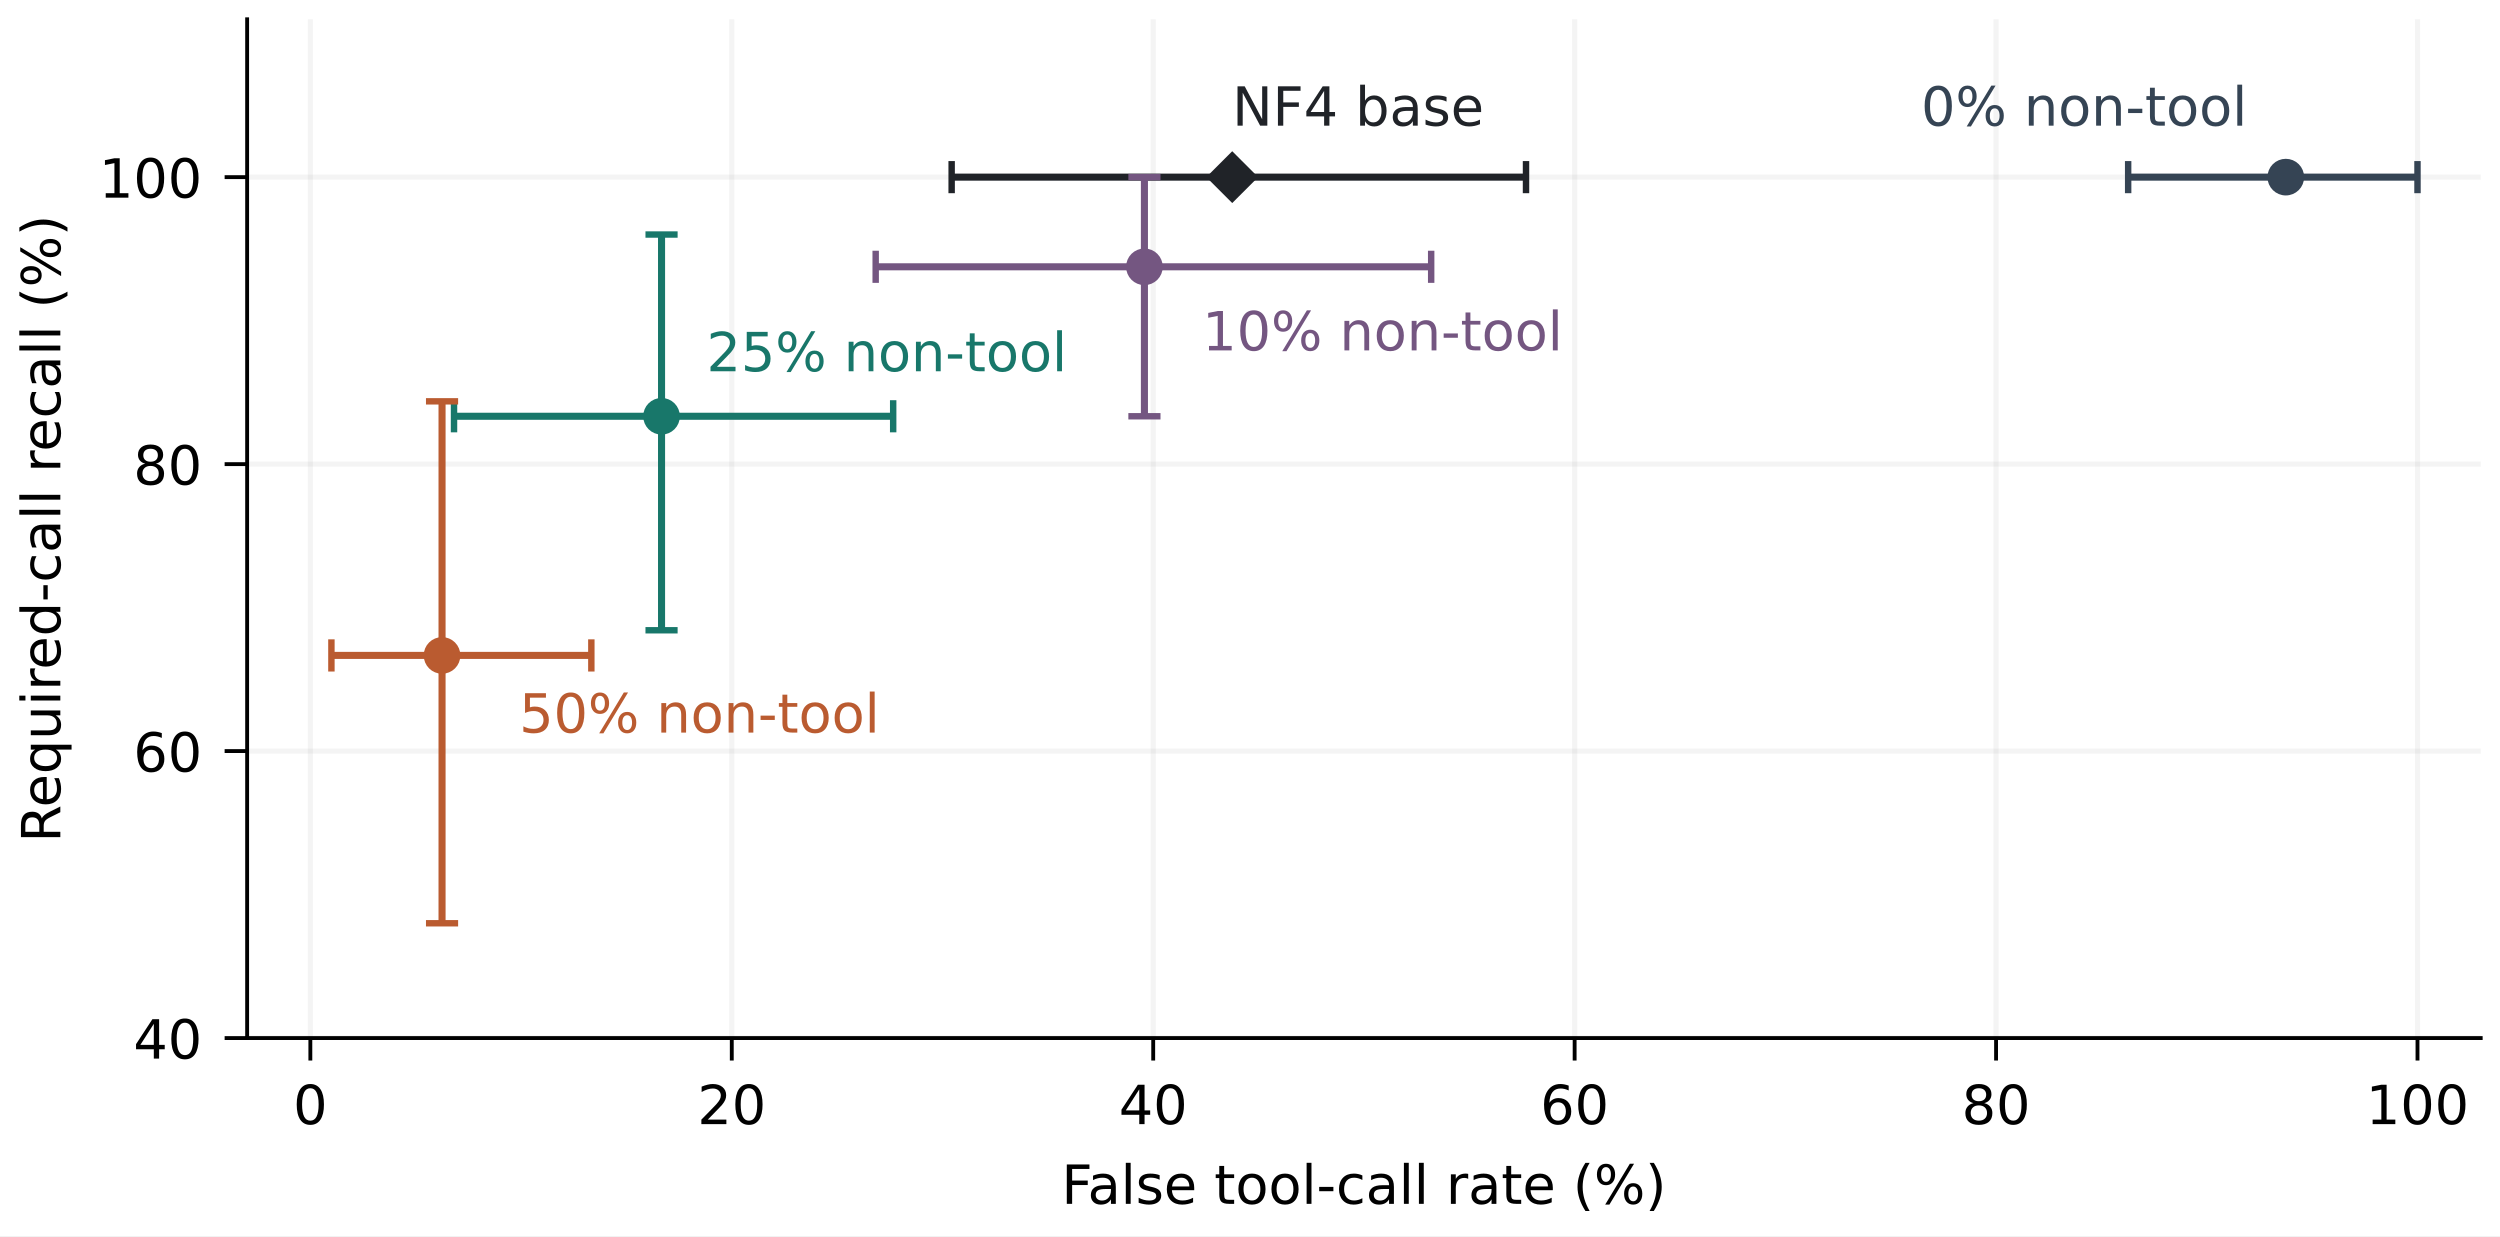
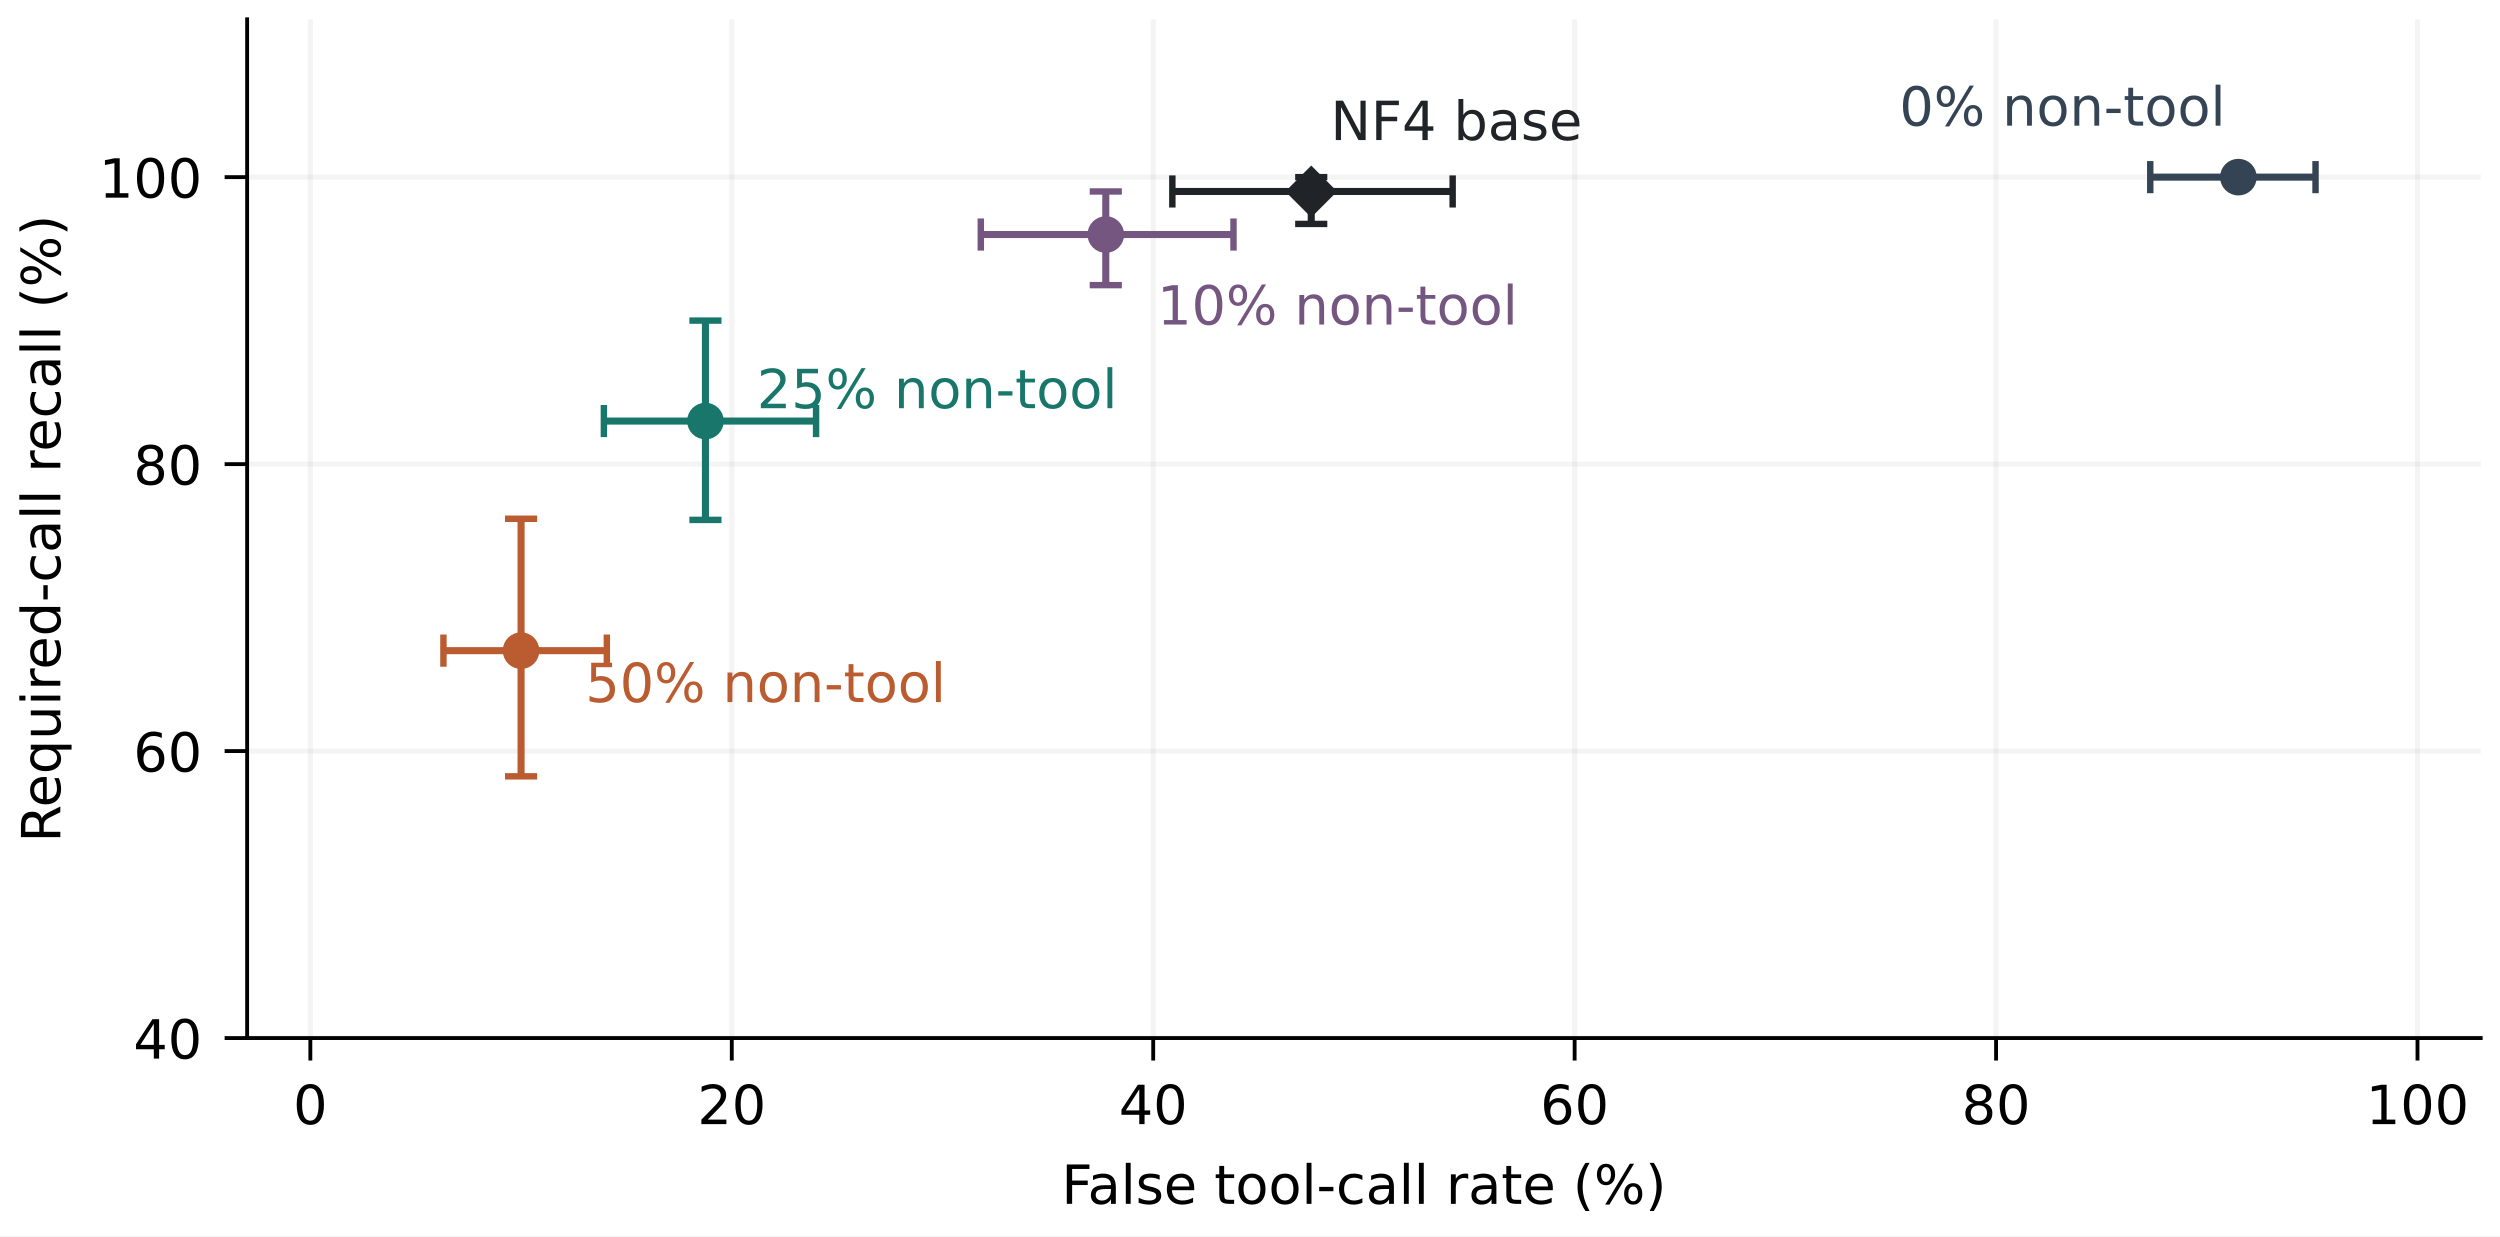
<svg xmlns="http://www.w3.org/2000/svg" xmlns:xlink="http://www.w3.org/1999/xlink" width="388.8pt" height="192.24pt" viewBox="0 0 388.8 192.24" version="1.1">
  <defs>
    <style type="text/css">*{stroke-linejoin: round; stroke-linecap: butt}</style>
  </defs>
  <g id="figure_1">
    <g id="patch_1">
      <path d="M 0 192.24  L 388.8 192.24  L 388.8 0  L 0 0  z " style="fill: #ffffff" />
    </g>
    <g id="axes_1">
      <g id="patch_2">
        <path d="M 38.434 161.439  L 385.8 161.439  L 385.8 3  L 38.434 3  z " style="fill: #ffffff" />
      </g>
      <g id="matplotlib.axis_1">
        <g id="xtick_1">
          <g id="line2d_1">
            <path d="M 48.265 161.439  L 48.265 3  " clip-path="url(#p7add9769f7)" style="fill: none; stroke: #b0b0b0; stroke-opacity: 0.13; stroke-width: 0.8; stroke-linecap: square" />
          </g>
          <g id="line2d_2">
            <defs>
              <path id="m71a42f789f" d="M 0 0  L 0 3.5  " style="stroke: #000000; stroke-width: 0.6" />
            </defs>
            <g>
              <use xlink:href="#m71a42f789f" x="48.265" y="161.439" style="stroke: #000000; stroke-width: 0.6" />
            </g>
          </g>
          <g id="text_1">
            <g transform="translate(45.59324 174.8211) scale(0.084 -0.084)">
              <defs>
                <path id="DejaVuSans-13" d="M 2034 4250  Q 1547 4250 1301 3770  Q 1056 3291 1056 2328  Q 1056 1369 1301 889  Q 1547 409 2034 409  Q 2525 409 2770 889  Q 3016 1369 3016 2328  Q 3016 3291 2770 3770  Q 2525 4250 2034 4250  z M 2034 4750  Q 2819 4750 3233 4129  Q 3647 3509 3647 2328  Q 3647 1150 3233 529  Q 2819 -91 2034 -91  Q 1250 -91 836 529  Q 422 1150 422 2328  Q 422 3509 836 4129  Q 1250 4750 2034 4750  z " transform="scale(0.015625)" />
              </defs>
              <use xlink:href="#DejaVuSans-13" />
            </g>
          </g>
        </g>
        <g id="xtick_2">
          <g id="line2d_3">
            <path d="M 113.806 161.439  L 113.806 3  " clip-path="url(#p7add9769f7)" style="fill: none; stroke: #b0b0b0; stroke-opacity: 0.13; stroke-width: 0.8; stroke-linecap: square" />
          </g>
          <g id="line2d_4">
            <g>
              <use xlink:href="#m71a42f789f" x="113.806" y="161.439" style="stroke: #000000; stroke-width: 0.6" />
            </g>
          </g>
          <g id="text_2">
            <g transform="translate(108.4616 174.8211) scale(0.084 -0.084)">
              <defs>
                <path id="DejaVuSans-15" d="M 1228 531  L 3431 531  L 3431 0  L 469 0  L 469 531  Q 828 903 1448 1529  Q 2069 2156 2228 2338  Q 2531 2678 2651 2914  Q 2772 3150 2772 3378  Q 2772 3750 2511 3984  Q 2250 4219 1831 4219  Q 1534 4219 1204 4116  Q 875 4013 500 3803  L 500 4441  Q 881 4594 1212 4672  Q 1544 4750 1819 4750  Q 2544 4750 2975 4387  Q 3406 4025 3406 3419  Q 3406 3131 3298 2873  Q 3191 2616 2906 2266  Q 2828 2175 2409 1742  Q 1991 1309 1228 531  z " transform="scale(0.015625)" />
              </defs>
              <use xlink:href="#DejaVuSans-15" />
              <use xlink:href="#DejaVuSans-13" transform="translate(63.625 0)" />
            </g>
          </g>
        </g>
        <g id="xtick_3">
          <g id="line2d_5">
            <path d="M 179.347 161.439  L 179.347 3  " clip-path="url(#p7add9769f7)" style="fill: none; stroke: #b0b0b0; stroke-opacity: 0.13; stroke-width: 0.8; stroke-linecap: square" />
          </g>
          <g id="line2d_6">
            <g>
              <use xlink:href="#m71a42f789f" x="179.347" y="161.439" style="stroke: #000000; stroke-width: 0.6" />
            </g>
          </g>
          <g id="text_3">
            <g transform="translate(174.0023 174.8211) scale(0.084 -0.084)">
              <defs>
                <path id="DejaVuSans-17" d="M 2419 4116  L 825 1625  L 2419 1625  L 2419 4116  z M 2253 4666  L 3047 4666  L 3047 1625  L 3713 1625  L 3713 1100  L 3047 1100  L 3047 0  L 2419 0  L 2419 1100  L 313 1100  L 313 1709  L 2253 4666  z " transform="scale(0.015625)" />
              </defs>
              <use xlink:href="#DejaVuSans-17" />
              <use xlink:href="#DejaVuSans-13" transform="translate(63.625 0)" />
            </g>
          </g>
        </g>
        <g id="xtick_4">
          <g id="line2d_7">
            <path d="M 244.887 161.439  L 244.887 3  " clip-path="url(#p7add9769f7)" style="fill: none; stroke: #b0b0b0; stroke-opacity: 0.13; stroke-width: 0.8; stroke-linecap: square" />
          </g>
          <g id="line2d_8">
            <g>
              <use xlink:href="#m71a42f789f" x="244.887" y="161.439" style="stroke: #000000; stroke-width: 0.6" />
            </g>
          </g>
          <g id="text_4">
            <g transform="translate(239.5429 174.8211) scale(0.084 -0.084)">
              <defs>
                <path id="DejaVuSans-19" d="M 2113 2584  Q 1688 2584 1439 2293  Q 1191 2003 1191 1497  Q 1191 994 1439 701  Q 1688 409 2113 409  Q 2538 409 2786 701  Q 3034 994 3034 1497  Q 3034 2003 2786 2293  Q 2538 2584 2113 2584  z M 3366 4563  L 3366 3988  Q 3128 4100 2886 4159  Q 2644 4219 2406 4219  Q 1781 4219 1451 3797  Q 1122 3375 1075 2522  Q 1259 2794 1537 2939  Q 1816 3084 2150 3084  Q 2853 3084 3261 2657  Q 3669 2231 3669 1497  Q 3669 778 3244 343  Q 2819 -91 2113 -91  Q 1303 -91 875 529  Q 447 1150 447 2328  Q 447 3434 972 4092  Q 1497 4750 2381 4750  Q 2619 4750 2861 4703  Q 3103 4656 3366 4563  z " transform="scale(0.015625)" />
              </defs>
              <use xlink:href="#DejaVuSans-19" />
              <use xlink:href="#DejaVuSans-13" transform="translate(63.625 0)" />
            </g>
          </g>
        </g>
        <g id="xtick_5">
          <g id="line2d_9">
            <path d="M 310.428 161.439  L 310.428 3  " clip-path="url(#p7add9769f7)" style="fill: none; stroke: #b0b0b0; stroke-opacity: 0.13; stroke-width: 0.8; stroke-linecap: square" />
          </g>
          <g id="line2d_10">
            <g>
              <use xlink:href="#m71a42f789f" x="310.428" y="161.439" style="stroke: #000000; stroke-width: 0.6" />
            </g>
          </g>
          <g id="text_5">
            <g transform="translate(305.0835 174.8211) scale(0.084 -0.084)">
              <defs>
                <path id="DejaVuSans-1b" d="M 2034 2216  Q 1584 2216 1326 1975  Q 1069 1734 1069 1313  Q 1069 891 1326 650  Q 1584 409 2034 409  Q 2484 409 2743 651  Q 3003 894 3003 1313  Q 3003 1734 2745 1975  Q 2488 2216 2034 2216  z M 1403 2484  Q 997 2584 770 2862  Q 544 3141 544 3541  Q 544 4100 942 4425  Q 1341 4750 2034 4750  Q 2731 4750 3128 4425  Q 3525 4100 3525 3541  Q 3525 3141 3298 2862  Q 3072 2584 2669 2484  Q 3125 2378 3379 2068  Q 3634 1759 3634 1313  Q 3634 634 3220 271  Q 2806 -91 2034 -91  Q 1263 -91 848 271  Q 434 634 434 1313  Q 434 1759 690 2068  Q 947 2378 1403 2484  z M 1172 3481  Q 1172 3119 1398 2916  Q 1625 2713 2034 2713  Q 2441 2713 2670 2916  Q 2900 3119 2900 3481  Q 2900 3844 2670 4047  Q 2441 4250 2034 4250  Q 1625 4250 1398 4047  Q 1172 3844 1172 3481  z " transform="scale(0.015625)" />
              </defs>
              <use xlink:href="#DejaVuSans-1b" />
              <use xlink:href="#DejaVuSans-13" transform="translate(63.625 0)" />
            </g>
          </g>
        </g>
        <g id="xtick_6">
          <g id="line2d_11">
            <path d="M 375.969 161.439  L 375.969 3  " clip-path="url(#p7add9769f7)" style="fill: none; stroke: #b0b0b0; stroke-opacity: 0.13; stroke-width: 0.8; stroke-linecap: square" />
          </g>
          <g id="line2d_12">
            <g>
              <use xlink:href="#m71a42f789f" x="375.969" y="161.439" style="stroke: #000000; stroke-width: 0.6" />
            </g>
          </g>
          <g id="text_6">
            <g transform="translate(367.9519 174.8211) scale(0.084 -0.084)">
              <defs>
                <path id="DejaVuSans-14" d="M 794 531  L 1825 531  L 1825 4091  L 703 3866  L 703 4441  L 1819 4666  L 2450 4666  L 2450 531  L 3481 531  L 3481 0  L 794 0  L 794 531  z " transform="scale(0.015625)" />
              </defs>
              <use xlink:href="#DejaVuSans-14" />
              <use xlink:href="#DejaVuSans-13" transform="translate(63.625 0)" />
              <use xlink:href="#DejaVuSans-13" transform="translate(127.25 0)" />
            </g>
          </g>
        </g>
        <g id="text_7">
          <g transform="translate(165.085 187.2218) scale(0.084 -0.084)">
            <defs>
              <path id="DejaVuSans-29" d="M 628 4666  L 3309 4666  L 3309 4134  L 1259 4134  L 1259 2759  L 3109 2759  L 3109 2228  L 1259 2228  L 1259 0  L 628 0  L 628 4666  z " transform="scale(0.015625)" />
              <path id="DejaVuSans-44" d="M 2194 1759  Q 1497 1759 1228 1600  Q 959 1441 959 1056  Q 959 750 1161 570  Q 1363 391 1709 391  Q 2188 391 2477 730  Q 2766 1069 2766 1631  L 2766 1759  L 2194 1759  z M 3341 1997  L 3341 0  L 2766 0  L 2766 531  Q 2569 213 2275 61  Q 1981 -91 1556 -91  Q 1019 -91 701 211  Q 384 513 384 1019  Q 384 1609 779 1909  Q 1175 2209 1959 2209  L 2766 2209  L 2766 2266  Q 2766 2663 2505 2880  Q 2244 3097 1772 3097  Q 1472 3097 1187 3025  Q 903 2953 641 2809  L 641 3341  Q 956 3463 1253 3523  Q 1550 3584 1831 3584  Q 2591 3584 2966 3190  Q 3341 2797 3341 1997  z " transform="scale(0.015625)" />
              <path id="DejaVuSans-4f" d="M 603 4863  L 1178 4863  L 1178 0  L 603 0  L 603 4863  z " transform="scale(0.015625)" />
              <path id="DejaVuSans-56" d="M 2834 3397  L 2834 2853  Q 2591 2978 2328 3040  Q 2066 3103 1784 3103  Q 1356 3103 1142 2972  Q 928 2841 928 2578  Q 928 2378 1081 2264  Q 1234 2150 1697 2047  L 1894 2003  Q 2506 1872 2764 1633  Q 3022 1394 3022 966  Q 3022 478 2636 193  Q 2250 -91 1575 -91  Q 1294 -91 989 -36  Q 684 19 347 128  L 347 722  Q 666 556 975 473  Q 1284 391 1588 391  Q 1994 391 2212 530  Q 2431 669 2431 922  Q 2431 1156 2273 1281  Q 2116 1406 1581 1522  L 1381 1569  Q 847 1681 609 1914  Q 372 2147 372 2553  Q 372 3047 722 3315  Q 1072 3584 1716 3584  Q 2034 3584 2315 3537  Q 2597 3491 2834 3397  z " transform="scale(0.015625)" />
              <path id="DejaVuSans-48" d="M 3597 1894  L 3597 1613  L 953 1613  Q 991 1019 1311 708  Q 1631 397 2203 397  Q 2534 397 2845 478  Q 3156 559 3463 722  L 3463 178  Q 3153 47 2828 -22  Q 2503 -91 2169 -91  Q 1331 -91 842 396  Q 353 884 353 1716  Q 353 2575 817 3079  Q 1281 3584 2069 3584  Q 2775 3584 3186 3129  Q 3597 2675 3597 1894  z M 3022 2063  Q 3016 2534 2758 2815  Q 2500 3097 2075 3097  Q 1594 3097 1305 2825  Q 1016 2553 972 2059  L 3022 2063  z " transform="scale(0.015625)" />
              <path id="DejaVuSans-3" transform="scale(0.015625)" />
              <path id="DejaVuSans-57" d="M 1172 4494  L 1172 3500  L 2356 3500  L 2356 3053  L 1172 3053  L 1172 1153  Q 1172 725 1289 603  Q 1406 481 1766 481  L 2356 481  L 2356 0  L 1766 0  Q 1100 0 847 248  Q 594 497 594 1153  L 594 3053  L 172 3053  L 172 3500  L 594 3500  L 594 4494  L 1172 4494  z " transform="scale(0.015625)" />
              <path id="DejaVuSans-52" d="M 1959 3097  Q 1497 3097 1228 2736  Q 959 2375 959 1747  Q 959 1119 1226 758  Q 1494 397 1959 397  Q 2419 397 2687 759  Q 2956 1122 2956 1747  Q 2956 2369 2687 2733  Q 2419 3097 1959 3097  z M 1959 3584  Q 2709 3584 3137 3096  Q 3566 2609 3566 1747  Q 3566 888 3137 398  Q 2709 -91 1959 -91  Q 1206 -91 779 398  Q 353 888 353 1747  Q 353 2609 779 3096  Q 1206 3584 1959 3584  z " transform="scale(0.015625)" />
              <path id="DejaVuSans-10" d="M 313 2009  L 1997 2009  L 1997 1497  L 313 1497  L 313 2009  z " transform="scale(0.015625)" />
              <path id="DejaVuSans-46" d="M 3122 3366  L 3122 2828  Q 2878 2963 2633 3030  Q 2388 3097 2138 3097  Q 1578 3097 1268 2742  Q 959 2388 959 1747  Q 959 1106 1268 751  Q 1578 397 2138 397  Q 2388 397 2633 464  Q 2878 531 3122 666  L 3122 134  Q 2881 22 2623 -34  Q 2366 -91 2075 -91  Q 1284 -91 818 406  Q 353 903 353 1747  Q 353 2603 823 3093  Q 1294 3584 2113 3584  Q 2378 3584 2631 3529  Q 2884 3475 3122 3366  z " transform="scale(0.015625)" />
              <path id="DejaVuSans-55" d="M 2631 2963  Q 2534 3019 2420 3045  Q 2306 3072 2169 3072  Q 1681 3072 1420 2755  Q 1159 2438 1159 1844  L 1159 0  L 581 0  L 581 3500  L 1159 3500  L 1159 2956  Q 1341 3275 1631 3429  Q 1922 3584 2338 3584  Q 2397 3584 2469 3576  Q 2541 3569 2628 3553  L 2631 2963  z " transform="scale(0.015625)" />
              <path id="DejaVuSans-b" d="M 1984 4856  Q 1566 4138 1362 3434  Q 1159 2731 1159 2009  Q 1159 1288 1364 580  Q 1569 -128 1984 -844  L 1484 -844  Q 1016 -109 783 600  Q 550 1309 550 2009  Q 550 2706 781 3412  Q 1013 4119 1484 4856  L 1984 4856  z " transform="scale(0.015625)" />
              <path id="DejaVuSans-8" d="M 4653 2053  Q 4381 2053 4226 1822  Q 4072 1591 4072 1178  Q 4072 772 4226 539  Q 4381 306 4653 306  Q 4919 306 5073 539  Q 5228 772 5228 1178  Q 5228 1588 5073 1820  Q 4919 2053 4653 2053  z M 4653 2450  Q 5147 2450 5437 2106  Q 5728 1763 5728 1178  Q 5728 594 5436 251  Q 5144 -91 4653 -91  Q 4153 -91 3862 251  Q 3572 594 3572 1178  Q 3572 1766 3864 2108  Q 4156 2450 4653 2450  z M 1428 4353  Q 1159 4353 1004 4120  Q 850 3888 850 3481  Q 850 3069 1003 2837  Q 1156 2606 1428 2606  Q 1700 2606 1854 2837  Q 2009 3069 2009 3481  Q 2009 3884 1853 4118  Q 1697 4353 1428 4353  z M 4250 4750  L 4750 4750  L 1831 -91  L 1331 -91  L 4250 4750  z M 1428 4750  Q 1922 4750 2215 4408  Q 2509 4066 2509 3481  Q 2509 2891 2217 2550  Q 1925 2209 1428 2209  Q 931 2209 642 2551  Q 353 2894 353 3481  Q 353 4063 643 4406  Q 934 4750 1428 4750  z " transform="scale(0.015625)" />
              <path id="DejaVuSans-c" d="M 513 4856  L 1013 4856  Q 1481 4119 1714 3412  Q 1947 2706 1947 2009  Q 1947 1309 1714 600  Q 1481 -109 1013 -844  L 513 -844  Q 928 -128 1133 580  Q 1338 1288 1338 2009  Q 1338 2731 1133 3434  Q 928 4138 513 4856  z " transform="scale(0.015625)" />
            </defs>
            <use xlink:href="#DejaVuSans-29" />
            <use xlink:href="#DejaVuSans-44" transform="translate(48.34375 0)" />
            <use xlink:href="#DejaVuSans-4f" transform="translate(109.625 0)" />
            <use xlink:href="#DejaVuSans-56" transform="translate(137.4062 0)" />
            <use xlink:href="#DejaVuSans-48" transform="translate(189.5 0)" />
            <use xlink:href="#DejaVuSans-3" transform="translate(251.0312 0)" />
            <use xlink:href="#DejaVuSans-57" transform="translate(282.8125 0)" />
            <use xlink:href="#DejaVuSans-52" transform="translate(322.0156 0)" />
            <use xlink:href="#DejaVuSans-52" transform="translate(383.2031 0)" />
            <use xlink:href="#DejaVuSans-4f" transform="translate(444.3906 0)" />
            <use xlink:href="#DejaVuSans-10" transform="translate(472.1719 0)" />
            <use xlink:href="#DejaVuSans-46" transform="translate(508.25 0)" />
            <use xlink:href="#DejaVuSans-44" transform="translate(563.2344 0)" />
            <use xlink:href="#DejaVuSans-4f" transform="translate(624.5156 0)" />
            <use xlink:href="#DejaVuSans-4f" transform="translate(652.2969 0)" />
            <use xlink:href="#DejaVuSans-3" transform="translate(680.0781 0)" />
            <use xlink:href="#DejaVuSans-55" transform="translate(711.8594 0)" />
            <use xlink:href="#DejaVuSans-44" transform="translate(752.9688 0)" />
            <use xlink:href="#DejaVuSans-57" transform="translate(814.25 0)" />
            <use xlink:href="#DejaVuSans-48" transform="translate(853.4531 0)" />
            <use xlink:href="#DejaVuSans-3" transform="translate(914.9844 0)" />
            <use xlink:href="#DejaVuSans-b" transform="translate(946.7656 0)" />
            <use xlink:href="#DejaVuSans-8" transform="translate(985.7812 0)" />
            <use xlink:href="#DejaVuSans-c" transform="translate(1080.797 0)" />
          </g>
        </g>
      </g>
      <g id="matplotlib.axis_2">
        <g id="ytick_1">
          <g id="line2d_13">
            <path d="M 38.434 161.439  L 385.8 161.439  " clip-path="url(#p7add9769f7)" style="fill: none; stroke: #b0b0b0; stroke-opacity: 0.13; stroke-width: 0.8; stroke-linecap: square" />
          </g>
          <g id="line2d_14">
            <defs>
              <path id="mefef8be463" d="M 0 0  L -3.5 0  " style="stroke: #000000; stroke-width: 0.6" />
            </defs>
            <g>
              <use xlink:href="#mefef8be463" x="38.434" y="161.439" style="stroke: #000000; stroke-width: 0.6" />
            </g>
          </g>
          <g id="text_8">
            <g transform="translate(20.7454 164.6301) scale(0.084 -0.084)">
              <use xlink:href="#DejaVuSans-17" />
              <use xlink:href="#DejaVuSans-13" transform="translate(63.625 0)" />
            </g>
          </g>
        </g>
        <g id="ytick_2">
          <g id="line2d_15">
            <path d="M 38.434 116.808  L 385.8 116.808  " clip-path="url(#p7add9769f7)" style="fill: none; stroke: #b0b0b0; stroke-opacity: 0.13; stroke-width: 0.8; stroke-linecap: square" />
          </g>
          <g id="line2d_16">
            <g>
              <use xlink:href="#mefef8be463" x="38.434" y="116.808" style="stroke: #000000; stroke-width: 0.6" />
            </g>
          </g>
          <g id="text_9">
            <g transform="translate(20.7454 119.9995) scale(0.084 -0.084)">
              <use xlink:href="#DejaVuSans-19" />
              <use xlink:href="#DejaVuSans-13" transform="translate(63.625 0)" />
            </g>
          </g>
        </g>
        <g id="ytick_3">
          <g id="line2d_17">
            <path d="M 38.434 72.178  L 385.8 72.178  " clip-path="url(#p7add9769f7)" style="fill: none; stroke: #b0b0b0; stroke-opacity: 0.13; stroke-width: 0.8; stroke-linecap: square" />
          </g>
          <g id="line2d_18">
            <g>
              <use xlink:href="#mefef8be463" x="38.434" y="72.178" style="stroke: #000000; stroke-width: 0.6" />
            </g>
          </g>
          <g id="text_10">
            <g transform="translate(20.7454 75.36879) scale(0.084 -0.084)">
              <use xlink:href="#DejaVuSans-1b" />
              <use xlink:href="#DejaVuSans-13" transform="translate(63.625 0)" />
            </g>
          </g>
        </g>
        <g id="ytick_4">
          <g id="line2d_19">
            <path d="M 38.434 27.547  L 385.8 27.547  " clip-path="url(#p7add9769f7)" style="fill: none; stroke: #b0b0b0; stroke-opacity: 0.13; stroke-width: 0.8; stroke-linecap: square" />
          </g>
          <g id="line2d_20">
            <g>
              <use xlink:href="#mefef8be463" x="38.434" y="27.547" style="stroke: #000000; stroke-width: 0.6" />
            </g>
          </g>
          <g id="text_11">
            <g transform="translate(15.4009 30.73812) scale(0.084 -0.084)">
              <use xlink:href="#DejaVuSans-14" />
              <use xlink:href="#DejaVuSans-13" transform="translate(63.625 0)" />
              <use xlink:href="#DejaVuSans-13" transform="translate(127.25 0)" />
            </g>
          </g>
        </g>
        <g id="text_12">
          <g transform="translate(9.382927 131.0184) rotate(-90) scale(0.084 -0.084)">
            <defs>
              <path id="DejaVuSans-35" d="M 2841 2188  Q 3044 2119 3236 1894  Q 3428 1669 3622 1275  L 4263 0  L 3584 0  L 2988 1197  Q 2756 1666 2539 1819  Q 2322 1972 1947 1972  L 1259 1972  L 1259 0  L 628 0  L 628 4666  L 2053 4666  Q 2853 4666 3247 4331  Q 3641 3997 3641 3322  Q 3641 2881 3436 2590  Q 3231 2300 2841 2188  z M 1259 4147  L 1259 2491  L 2053 2491  Q 2509 2491 2742 2702  Q 2975 2913 2975 3322  Q 2975 3731 2742 3939  Q 2509 4147 2053 4147  L 1259 4147  z " transform="scale(0.015625)" />
              <path id="DejaVuSans-54" d="M 947 1747  Q 947 1113 1208 752  Q 1469 391 1925 391  Q 2381 391 2643 752  Q 2906 1113 2906 1747  Q 2906 2381 2643 2742  Q 2381 3103 1925 3103  Q 1469 3103 1208 2742  Q 947 2381 947 1747  z M 2906 525  Q 2725 213 2448 61  Q 2172 -91 1784 -91  Q 1150 -91 751 415  Q 353 922 353 1747  Q 353 2572 751 3078  Q 1150 3584 1784 3584  Q 2172 3584 2448 3432  Q 2725 3281 2906 2969  L 2906 3500  L 3481 3500  L 3481 -1331  L 2906 -1331  L 2906 525  z " transform="scale(0.015625)" />
              <path id="DejaVuSans-58" d="M 544 1381  L 544 3500  L 1119 3500  L 1119 1403  Q 1119 906 1312 657  Q 1506 409 1894 409  Q 2359 409 2629 706  Q 2900 1003 2900 1516  L 2900 3500  L 3475 3500  L 3475 0  L 2900 0  L 2900 538  Q 2691 219 2414 64  Q 2138 -91 1772 -91  Q 1169 -91 856 284  Q 544 659 544 1381  z M 1991 3584  L 1991 3584  z " transform="scale(0.015625)" />
              <path id="DejaVuSans-4c" d="M 603 3500  L 1178 3500  L 1178 0  L 603 0  L 603 3500  z M 603 4863  L 1178 4863  L 1178 4134  L 603 4134  L 603 4863  z " transform="scale(0.015625)" />
              <path id="DejaVuSans-47" d="M 2906 2969  L 2906 4863  L 3481 4863  L 3481 0  L 2906 0  L 2906 525  Q 2725 213 2448 61  Q 2172 -91 1784 -91  Q 1150 -91 751 415  Q 353 922 353 1747  Q 353 2572 751 3078  Q 1150 3584 1784 3584  Q 2172 3584 2448 3432  Q 2725 3281 2906 2969  z M 947 1747  Q 947 1113 1208 752  Q 1469 391 1925 391  Q 2381 391 2643 752  Q 2906 1113 2906 1747  Q 2906 2381 2643 2742  Q 2381 3103 1925 3103  Q 1469 3103 1208 2742  Q 947 2381 947 1747  z " transform="scale(0.015625)" />
            </defs>
            <use xlink:href="#DejaVuSans-35" />
            <use xlink:href="#DejaVuSans-48" transform="translate(65 0)" />
            <use xlink:href="#DejaVuSans-54" transform="translate(126.5312 0)" />
            <use xlink:href="#DejaVuSans-58" transform="translate(190.0156 0)" />
            <use xlink:href="#DejaVuSans-4c" transform="translate(253.3906 0)" />
            <use xlink:href="#DejaVuSans-55" transform="translate(281.1719 0)" />
            <use xlink:href="#DejaVuSans-48" transform="translate(320.0781 0)" />
            <use xlink:href="#DejaVuSans-47" transform="translate(381.6094 0)" />
            <use xlink:href="#DejaVuSans-10" transform="translate(445.0938 0)" />
            <use xlink:href="#DejaVuSans-46" transform="translate(481.1719 0)" />
            <use xlink:href="#DejaVuSans-44" transform="translate(536.1562 0)" />
            <use xlink:href="#DejaVuSans-4f" transform="translate(597.4375 0)" />
            <use xlink:href="#DejaVuSans-4f" transform="translate(625.2188 0)" />
            <use xlink:href="#DejaVuSans-3" transform="translate(653 0)" />
            <use xlink:href="#DejaVuSans-55" transform="translate(684.7812 0)" />
            <use xlink:href="#DejaVuSans-48" transform="translate(723.6875 0)" />
            <use xlink:href="#DejaVuSans-46" transform="translate(785.2188 0)" />
            <use xlink:href="#DejaVuSans-44" transform="translate(840.2031 0)" />
            <use xlink:href="#DejaVuSans-4f" transform="translate(901.4844 0)" />
            <use xlink:href="#DejaVuSans-4f" transform="translate(929.2656 0)" />
            <use xlink:href="#DejaVuSans-3" transform="translate(957.0469 0)" />
            <use xlink:href="#DejaVuSans-b" transform="translate(988.8281 0)" />
            <use xlink:href="#DejaVuSans-8" transform="translate(1027.844 0)" />
            <use xlink:href="#DejaVuSans-c" transform="translate(1122.859 0)" />
          </g>
        </g>
      </g>
      <g id="LineCollection_1">
-         <path d="M 148.001 27.547  L 237.325 27.547  " clip-path="url(#p7add9769f7)" style="fill: none; stroke: #202328; stroke-width: 1.1" />
+         <path d="M 182.324 29.779  L 225.918 29.779  " clip-path="url(#p7add9769f7)" style="fill: none; stroke: #202328; stroke-width: 1.1" />
      </g>
      <g id="LineCollection_2">
-         <path d="M 191.636 27.547  L 191.636 27.547  " clip-path="url(#p7add9769f7)" style="fill: none; stroke: #202328; stroke-width: 1.1" />
+         <path d="M 203.924 34.824  L 203.924 27.547  " clip-path="url(#p7add9769f7)" style="fill: none; stroke: #202328; stroke-width: 1.1" />
      </g>
      <g id="line2d_21">
        <defs>
          <path id="me56f4b091f" d="M 0 2.5  L 0 -2.5  " style="stroke: #202328" />
        </defs>
        <g clip-path="url(#p7add9769f7)">
-           <use xlink:href="#me56f4b091f" x="148.001" y="27.547" style="fill: #202328; stroke: #202328" />
+           <use xlink:href="#me56f4b091f" x="182.324" y="29.779" style="fill: #202328; stroke: #202328" />
        </g>
      </g>
      <g id="line2d_22">
        <g clip-path="url(#p7add9769f7)">
-           <use xlink:href="#me56f4b091f" x="237.325" y="27.547" style="fill: #202328; stroke: #202328" />
+           <use xlink:href="#me56f4b091f" x="225.918" y="29.779" style="fill: #202328; stroke: #202328" />
        </g>
      </g>
      <g id="line2d_23">
        <defs>
          <path id="m67f5a0d97a" d="M 2.5 0  L -2.5 -0  " style="stroke: #202328" />
        </defs>
        <g clip-path="url(#p7add9769f7)">
-           <use xlink:href="#m67f5a0d97a" x="191.636" y="27.547" style="fill: #202328; stroke: #202328" />
+           <use xlink:href="#m67f5a0d97a" x="203.924" y="34.824" style="fill: #202328; stroke: #202328" />
        </g>
      </g>
      <g id="line2d_24">
        <g clip-path="url(#p7add9769f7)">
-           <use xlink:href="#m67f5a0d97a" x="191.636" y="27.547" style="fill: #202328; stroke: #202328" />
+           <use xlink:href="#m67f5a0d97a" x="203.924" y="27.547" style="fill: #202328; stroke: #202328" />
        </g>
      </g>
      <g id="LineCollection_3">
-         <path d="M 330.971 27.547  L 375.969 27.547  " clip-path="url(#p7add9769f7)" style="fill: none; stroke: #354454; stroke-width: 1.1" />
+         <path d="M 334.406 27.547  L 360.112 27.547  " clip-path="url(#p7add9769f7)" style="fill: none; stroke: #354454; stroke-width: 1.1" />
      </g>
      <g id="LineCollection_4">
-         <path d="M 355.487 27.547  L 355.487 27.547  " clip-path="url(#p7add9769f7)" style="fill: none; stroke: #354454; stroke-width: 1.1" />
+         <path d="M 348.114 27.547  L 348.114 27.547  " clip-path="url(#p7add9769f7)" style="fill: none; stroke: #354454; stroke-width: 1.1" />
      </g>
      <g id="line2d_25">
        <defs>
          <path id="m2253e855ee" d="M 0 2.5  L 0 -2.5  " style="stroke: #354454" />
        </defs>
        <g clip-path="url(#p7add9769f7)">
-           <use xlink:href="#m2253e855ee" x="330.971" y="27.547" style="fill: #354454; stroke: #354454" />
+           <use xlink:href="#m2253e855ee" x="334.406" y="27.547" style="fill: #354454; stroke: #354454" />
        </g>
      </g>
      <g id="line2d_26">
        <g clip-path="url(#p7add9769f7)">
-           <use xlink:href="#m2253e855ee" x="375.969" y="27.547" style="fill: #354454; stroke: #354454" />
+           <use xlink:href="#m2253e855ee" x="360.112" y="27.547" style="fill: #354454; stroke: #354454" />
        </g>
      </g>
      <g id="line2d_27">
        <defs>
          <path id="m324353528a" d="M 2.5 0  L -2.5 -0  " style="stroke: #354454" />
        </defs>
        <g clip-path="url(#p7add9769f7)">
-           <use xlink:href="#m324353528a" x="355.487" y="27.547" style="fill: #354454; stroke: #354454" />
+           <use xlink:href="#m324353528a" x="348.114" y="27.547" style="fill: #354454; stroke: #354454" />
        </g>
      </g>
      <g id="line2d_28">
        <g clip-path="url(#p7add9769f7)">
-           <use xlink:href="#m324353528a" x="355.487" y="27.547" style="fill: #354454; stroke: #354454" />
+           <use xlink:href="#m324353528a" x="348.114" y="27.547" style="fill: #354454; stroke: #354454" />
        </g>
      </g>
      <g id="LineCollection_5">
-         <path d="M 136.186 41.494  L 222.576 41.494  " clip-path="url(#p7add9769f7)" style="fill: none; stroke: #745681; stroke-width: 1.1" />
+         <path d="M 152.533 36.473  L 191.833 36.473  " clip-path="url(#p7add9769f7)" style="fill: none; stroke: #745681; stroke-width: 1.1" />
      </g>
      <g id="LineCollection_6">
-         <path d="M 177.981 64.739  L 177.981 27.547  " clip-path="url(#p7add9769f7)" style="fill: none; stroke: #745681; stroke-width: 1.1" />
+         <path d="M 171.973 44.346  L 171.973 29.778  " clip-path="url(#p7add9769f7)" style="fill: none; stroke: #745681; stroke-width: 1.1" />
      </g>
      <g id="line2d_29">
        <defs>
          <path id="m1d39d2c3c0" d="M 0 2.5  L 0 -2.5  " style="stroke: #745681" />
        </defs>
        <g clip-path="url(#p7add9769f7)">
-           <use xlink:href="#m1d39d2c3c0" x="136.186" y="41.494" style="fill: #745681; stroke: #745681" />
+           <use xlink:href="#m1d39d2c3c0" x="152.533" y="36.473" style="fill: #745681; stroke: #745681" />
        </g>
      </g>
      <g id="line2d_30">
        <g clip-path="url(#p7add9769f7)">
-           <use xlink:href="#m1d39d2c3c0" x="222.576" y="41.494" style="fill: #745681; stroke: #745681" />
+           <use xlink:href="#m1d39d2c3c0" x="191.833" y="36.473" style="fill: #745681; stroke: #745681" />
        </g>
      </g>
      <g id="line2d_31">
        <defs>
          <path id="m1d4d3d6975" d="M 2.5 0  L -2.5 -0  " style="stroke: #745681" />
        </defs>
        <g clip-path="url(#p7add9769f7)">
-           <use xlink:href="#m1d4d3d6975" x="177.981" y="64.739" style="fill: #745681; stroke: #745681" />
+           <use xlink:href="#m1d4d3d6975" x="171.973" y="44.346" style="fill: #745681; stroke: #745681" />
        </g>
      </g>
      <g id="line2d_32">
        <g clip-path="url(#p7add9769f7)">
-           <use xlink:href="#m1d4d3d6975" x="177.981" y="27.547" style="fill: #745681; stroke: #745681" />
+           <use xlink:href="#m1d4d3d6975" x="171.973" y="29.778" style="fill: #745681; stroke: #745681" />
        </g>
      </g>
      <g id="LineCollection_7">
-         <path d="M 70.609 64.739  L 138.907 64.739  " clip-path="url(#p7add9769f7)" style="fill: none; stroke: #18776a; stroke-width: 1.1" />
+         <path d="M 93.915 65.483  L 126.915 65.483  " clip-path="url(#p7add9769f7)" style="fill: none; stroke: #18776a; stroke-width: 1.1" />
      </g>
      <g id="LineCollection_8">
-         <path d="M 102.883 98.017  L 102.883 36.473  " clip-path="url(#p7add9769f7)" style="fill: none; stroke: #18776a; stroke-width: 1.1" />
+         <path d="M 109.71 80.856  L 109.71 49.862  " clip-path="url(#p7add9769f7)" style="fill: none; stroke: #18776a; stroke-width: 1.1" />
      </g>
      <g id="line2d_33">
        <defs>
          <path id="m084aa733bf" d="M 0 2.5  L 0 -2.5  " style="stroke: #18776a" />
        </defs>
        <g clip-path="url(#p7add9769f7)">
-           <use xlink:href="#m084aa733bf" x="70.609" y="64.739" style="fill: #18776a; stroke: #18776a" />
+           <use xlink:href="#m084aa733bf" x="93.915" y="65.483" style="fill: #18776a; stroke: #18776a" />
        </g>
      </g>
      <g id="line2d_34">
        <g clip-path="url(#p7add9769f7)">
-           <use xlink:href="#m084aa733bf" x="138.907" y="64.739" style="fill: #18776a; stroke: #18776a" />
+           <use xlink:href="#m084aa733bf" x="126.915" y="65.483" style="fill: #18776a; stroke: #18776a" />
        </g>
      </g>
      <g id="line2d_35">
        <defs>
          <path id="m8505f4ff17" d="M 2.5 0  L -2.5 -0  " style="stroke: #18776a" />
        </defs>
        <g clip-path="url(#p7add9769f7)">
-           <use xlink:href="#m8505f4ff17" x="102.883" y="98.017" style="fill: #18776a; stroke: #18776a" />
+           <use xlink:href="#m8505f4ff17" x="109.71" y="80.856" style="fill: #18776a; stroke: #18776a" />
        </g>
      </g>
      <g id="line2d_36">
        <g clip-path="url(#p7add9769f7)">
-           <use xlink:href="#m8505f4ff17" x="102.883" y="36.473" style="fill: #18776a; stroke: #18776a" />
+           <use xlink:href="#m8505f4ff17" x="109.71" y="49.862" style="fill: #18776a; stroke: #18776a" />
        </g>
      </g>
      <g id="LineCollection_9">
-         <path d="M 51.541 101.932  L 91.966 101.932  " clip-path="url(#p7add9769f7)" style="fill: none; stroke: #ba5b30; stroke-width: 1.1" />
+         <path d="M 68.962 101.188  L 94.375 101.188  " clip-path="url(#p7add9769f7)" style="fill: none; stroke: #ba5b30; stroke-width: 1.1" />
      </g>
      <g id="LineCollection_10">
-         <path d="M 68.747 143.587  L 68.747 62.415  " clip-path="url(#p7add9769f7)" style="fill: none; stroke: #ba5b30; stroke-width: 1.1" />
+         <path d="M 81.036 120.736  L 81.036 80.678  " clip-path="url(#p7add9769f7)" style="fill: none; stroke: #ba5b30; stroke-width: 1.1" />
      </g>
      <g id="line2d_37">
        <defs>
          <path id="m9a95d9dead" d="M 0 2.5  L 0 -2.5  " style="stroke: #ba5b30" />
        </defs>
        <g clip-path="url(#p7add9769f7)">
-           <use xlink:href="#m9a95d9dead" x="51.541" y="101.932" style="fill: #ba5b30; stroke: #ba5b30" />
+           <use xlink:href="#m9a95d9dead" x="68.962" y="101.188" style="fill: #ba5b30; stroke: #ba5b30" />
        </g>
      </g>
      <g id="line2d_38">
        <g clip-path="url(#p7add9769f7)">
-           <use xlink:href="#m9a95d9dead" x="91.966" y="101.932" style="fill: #ba5b30; stroke: #ba5b30" />
+           <use xlink:href="#m9a95d9dead" x="94.375" y="101.188" style="fill: #ba5b30; stroke: #ba5b30" />
        </g>
      </g>
      <g id="line2d_39">
        <defs>
          <path id="m3602c48ec9" d="M 2.5 0  L -2.5 -0  " style="stroke: #ba5b30" />
        </defs>
        <g clip-path="url(#p7add9769f7)">
-           <use xlink:href="#m3602c48ec9" x="68.747" y="143.587" style="fill: #ba5b30; stroke: #ba5b30" />
+           <use xlink:href="#m3602c48ec9" x="81.036" y="120.736" style="fill: #ba5b30; stroke: #ba5b30" />
        </g>
      </g>
      <g id="line2d_40">
        <g clip-path="url(#p7add9769f7)">
-           <use xlink:href="#m3602c48ec9" x="68.747" y="62.415" style="fill: #ba5b30; stroke: #ba5b30" />
+           <use xlink:href="#m3602c48ec9" x="81.036" y="80.678" style="fill: #ba5b30; stroke: #ba5b30" />
        </g>
      </g>
      <g id="line2d_41">
        <defs>
          <path id="m412227bb1c" d="M -0 3.323  L 3.323 0  L 0 -3.323  L -3.323 -0  z " style="stroke: #202328; stroke-linejoin: miter" />
        </defs>
        <g clip-path="url(#p7add9769f7)">
-           <use xlink:href="#m412227bb1c" x="191.636" y="27.547" style="fill: #202328; stroke: #202328; stroke-linejoin: miter" />
+           <use xlink:href="#m412227bb1c" x="203.924" y="29.779" style="fill: #202328; stroke: #202328; stroke-linejoin: miter" />
        </g>
      </g>
      <g id="line2d_42">
        <defs>
          <path id="md3a0840301" d="M 0 2.35  C 0.623 2.35 1.221 2.102 1.662 1.662  C 2.102 1.221 2.35 0.623 2.35 0  C 2.35 -0.623 2.102 -1.221 1.662 -1.662  C 1.221 -2.102 0.623 -2.35 0 -2.35  C -0.623 -2.35 -1.221 -2.102 -1.662 -1.662  C -2.102 -1.221 -2.35 -0.623 -2.35 0  C -2.35 0.623 -2.102 1.221 -1.662 1.662  C -1.221 2.102 -0.623 2.35 0 2.35  z " style="stroke: #354454" />
        </defs>
        <g clip-path="url(#p7add9769f7)">
-           <use xlink:href="#md3a0840301" x="355.487" y="27.547" style="fill: #354454; stroke: #354454" />
+           <use xlink:href="#md3a0840301" x="348.114" y="27.547" style="fill: #354454; stroke: #354454" />
        </g>
      </g>
      <g id="line2d_43">
        <defs>
          <path id="me4a0a81ff1" d="M 0 2.35  C 0.623 2.35 1.221 2.102 1.662 1.662  C 2.102 1.221 2.35 0.623 2.35 0  C 2.35 -0.623 2.102 -1.221 1.662 -1.662  C 1.221 -2.102 0.623 -2.35 0 -2.35  C -0.623 -2.35 -1.221 -2.102 -1.662 -1.662  C -2.102 -1.221 -2.35 -0.623 -2.35 0  C -2.35 0.623 -2.102 1.221 -1.662 1.662  C -1.221 2.102 -0.623 2.35 0 2.35  z " style="stroke: #745681" />
        </defs>
        <g clip-path="url(#p7add9769f7)">
-           <use xlink:href="#me4a0a81ff1" x="177.981" y="41.494" style="fill: #745681; stroke: #745681" />
+           <use xlink:href="#me4a0a81ff1" x="171.973" y="36.473" style="fill: #745681; stroke: #745681" />
        </g>
      </g>
      <g id="line2d_44">
        <defs>
          <path id="me9d0cf0c55" d="M 0 2.35  C 0.623 2.35 1.221 2.102 1.662 1.662  C 2.102 1.221 2.35 0.623 2.35 0  C 2.35 -0.623 2.102 -1.221 1.662 -1.662  C 1.221 -2.102 0.623 -2.35 0 -2.35  C -0.623 -2.35 -1.221 -2.102 -1.662 -1.662  C -2.102 -1.221 -2.35 -0.623 -2.35 0  C -2.35 0.623 -2.102 1.221 -1.662 1.662  C -1.221 2.102 -0.623 2.35 0 2.35  z " style="stroke: #18776a" />
        </defs>
        <g clip-path="url(#p7add9769f7)">
-           <use xlink:href="#me9d0cf0c55" x="102.883" y="64.739" style="fill: #18776a; stroke: #18776a" />
+           <use xlink:href="#me9d0cf0c55" x="109.71" y="65.483" style="fill: #18776a; stroke: #18776a" />
        </g>
      </g>
      <g id="line2d_45">
        <defs>
          <path id="m49e98f8b2c" d="M 0 2.35  C 0.623 2.35 1.221 2.102 1.662 1.662  C 2.102 1.221 2.35 0.623 2.35 0  C 2.35 -0.623 2.102 -1.221 1.662 -1.662  C 1.221 -2.102 0.623 -2.35 0 -2.35  C -0.623 -2.35 -1.221 -2.102 -1.662 -1.662  C -2.102 -1.221 -2.35 -0.623 -2.35 0  C -2.35 0.623 -2.102 1.221 -1.662 1.662  C -1.221 2.102 -0.623 2.35 0 2.35  z " style="stroke: #ba5b30" />
        </defs>
        <g clip-path="url(#p7add9769f7)">
-           <use xlink:href="#m49e98f8b2c" x="68.747" y="101.932" style="fill: #ba5b30; stroke: #ba5b30" />
+           <use xlink:href="#m49e98f8b2c" x="81.036" y="101.188" style="fill: #ba5b30; stroke: #ba5b30" />
        </g>
      </g>
      <g id="patch_3">
        <path d="M 38.434 161.439  L 38.434 3  " style="fill: none; stroke: #000000; stroke-width: 0.6; stroke-linejoin: miter; stroke-linecap: square" />
      </g>
      <g id="patch_4">
        <path d="M 38.434 161.439  L 385.8 161.439  " style="fill: none; stroke: #000000; stroke-width: 0.6; stroke-linejoin: miter; stroke-linecap: square" />
      </g>
      <g id="text_13">
-         <g style="fill: #202328" transform="translate(191.6356 19.54711) scale(0.084 -0.084)">
+         <g style="fill: #202328" transform="translate(206.9245 21.77864) scale(0.084 -0.084)">
          <defs>
            <path id="DejaVuSans-31" d="M 628 4666  L 1478 4666  L 3547 763  L 3547 4666  L 4159 4666  L 4159 0  L 3309 0  L 1241 3903  L 1241 0  L 628 0  L 628 4666  z " transform="scale(0.015625)" />
            <path id="DejaVuSans-45" d="M 3116 1747  Q 3116 2381 2855 2742  Q 2594 3103 2138 3103  Q 1681 3103 1420 2742  Q 1159 2381 1159 1747  Q 1159 1113 1420 752  Q 1681 391 2138 391  Q 2594 391 2855 752  Q 3116 1113 3116 1747  z M 1159 2969  Q 1341 3281 1617 3432  Q 1894 3584 2278 3584  Q 2916 3584 3314 3078  Q 3713 2572 3713 1747  Q 3713 922 3314 415  Q 2916 -91 2278 -91  Q 1894 -91 1617 61  Q 1341 213 1159 525  L 1159 0  L 581 0  L 581 4863  L 1159 4863  L 1159 2969  z " transform="scale(0.015625)" />
          </defs>
          <use xlink:href="#DejaVuSans-31" />
          <use xlink:href="#DejaVuSans-29" transform="translate(74.8125 0)" />
          <use xlink:href="#DejaVuSans-17" transform="translate(132.3281 0)" />
          <use xlink:href="#DejaVuSans-3" transform="translate(195.9531 0)" />
          <use xlink:href="#DejaVuSans-45" transform="translate(227.7344 0)" />
          <use xlink:href="#DejaVuSans-44" transform="translate(291.2188 0)" />
          <use xlink:href="#DejaVuSans-56" transform="translate(352.5 0)" />
          <use xlink:href="#DejaVuSans-48" transform="translate(404.5938 0)" />
        </g>
      </g>
      <g id="text_14">
-         <g style="fill: #354454" transform="translate(298.7683 19.54711) scale(0.084 -0.084)">
+         <g style="fill: #354454" transform="translate(295.395 19.54711) scale(0.084 -0.084)">
          <defs>
            <path id="DejaVuSans-51" d="M 3513 2113  L 3513 0  L 2938 0  L 2938 2094  Q 2938 2591 2744 2837  Q 2550 3084 2163 3084  Q 1697 3084 1428 2787  Q 1159 2491 1159 1978  L 1159 0  L 581 0  L 581 3500  L 1159 3500  L 1159 2956  Q 1366 3272 1645 3428  Q 1925 3584 2291 3584  Q 2894 3584 3203 3211  Q 3513 2838 3513 2113  z " transform="scale(0.015625)" />
          </defs>
          <use xlink:href="#DejaVuSans-13" />
          <use xlink:href="#DejaVuSans-8" transform="translate(63.625 0)" />
          <use xlink:href="#DejaVuSans-3" transform="translate(158.6406 0)" />
          <use xlink:href="#DejaVuSans-51" transform="translate(190.4219 0)" />
          <use xlink:href="#DejaVuSans-52" transform="translate(253.7969 0)" />
          <use xlink:href="#DejaVuSans-51" transform="translate(314.9844 0)" />
          <use xlink:href="#DejaVuSans-10" transform="translate(378.3594 0)" />
          <use xlink:href="#DejaVuSans-57" transform="translate(414.4375 0)" />
          <use xlink:href="#DejaVuSans-52" transform="translate(453.6406 0)" />
          <use xlink:href="#DejaVuSans-52" transform="translate(514.8281 0)" />
          <use xlink:href="#DejaVuSans-4f" transform="translate(576.0156 0)" />
        </g>
      </g>
      <g id="text_15">
-         <g style="fill: #745681" transform="translate(186.9813 54.49419) scale(0.084 -0.084)">
+         <g style="fill: #745681" transform="translate(179.9734 50.47324) scale(0.084 -0.084)">
          <use xlink:href="#DejaVuSans-14" />
          <use xlink:href="#DejaVuSans-13" transform="translate(63.625 0)" />
          <use xlink:href="#DejaVuSans-8" transform="translate(127.25 0)" />
          <use xlink:href="#DejaVuSans-3" transform="translate(222.2656 0)" />
          <use xlink:href="#DejaVuSans-51" transform="translate(254.0469 0)" />
          <use xlink:href="#DejaVuSans-52" transform="translate(317.4219 0)" />
          <use xlink:href="#DejaVuSans-51" transform="translate(378.6094 0)" />
          <use xlink:href="#DejaVuSans-10" transform="translate(441.9844 0)" />
          <use xlink:href="#DejaVuSans-57" transform="translate(478.0625 0)" />
          <use xlink:href="#DejaVuSans-52" transform="translate(517.2656 0)" />
          <use xlink:href="#DejaVuSans-52" transform="translate(578.4531 0)" />
          <use xlink:href="#DejaVuSans-4f" transform="translate(639.6406 0)" />
        </g>
      </g>
      <g id="text_16">
-         <g style="fill: #18776a" transform="translate(109.8827 57.73933) scale(0.084 -0.084)">
+         <g style="fill: #18776a" transform="translate(117.7098 63.48317) scale(0.084 -0.084)">
          <defs>
            <path id="DejaVuSans-18" d="M 691 4666  L 3169 4666  L 3169 4134  L 1269 4134  L 1269 2991  Q 1406 3038 1543 3061  Q 1681 3084 1819 3084  Q 2600 3084 3056 2656  Q 3513 2228 3513 1497  Q 3513 744 3044 326  Q 2575 -91 1722 -91  Q 1428 -91 1123 -41  Q 819 9 494 109  L 494 744  Q 775 591 1075 516  Q 1375 441 1709 441  Q 2250 441 2565 725  Q 2881 1009 2881 1497  Q 2881 1984 2565 2268  Q 2250 2553 1709 2553  Q 1456 2553 1204 2497  Q 953 2441 691 2322  L 691 4666  z " transform="scale(0.015625)" />
          </defs>
          <use xlink:href="#DejaVuSans-15" />
          <use xlink:href="#DejaVuSans-18" transform="translate(63.625 0)" />
          <use xlink:href="#DejaVuSans-8" transform="translate(127.25 0)" />
          <use xlink:href="#DejaVuSans-3" transform="translate(222.2656 0)" />
          <use xlink:href="#DejaVuSans-51" transform="translate(254.0469 0)" />
          <use xlink:href="#DejaVuSans-52" transform="translate(317.4219 0)" />
          <use xlink:href="#DejaVuSans-51" transform="translate(378.6094 0)" />
          <use xlink:href="#DejaVuSans-10" transform="translate(441.9844 0)" />
          <use xlink:href="#DejaVuSans-57" transform="translate(478.0625 0)" />
          <use xlink:href="#DejaVuSans-52" transform="translate(517.2656 0)" />
          <use xlink:href="#DejaVuSans-52" transform="translate(578.4531 0)" />
          <use xlink:href="#DejaVuSans-4f" transform="translate(639.6406 0)" />
        </g>
      </g>
      <g id="text_17">
-         <g style="fill: #ba5b30" transform="translate(80.74694 113.9315) scale(0.084 -0.084)">
+         <g style="fill: #ba5b30" transform="translate(91.03581 109.1877) scale(0.084 -0.084)">
          <use xlink:href="#DejaVuSans-18" />
          <use xlink:href="#DejaVuSans-13" transform="translate(63.625 0)" />
          <use xlink:href="#DejaVuSans-8" transform="translate(127.25 0)" />
          <use xlink:href="#DejaVuSans-3" transform="translate(222.2656 0)" />
          <use xlink:href="#DejaVuSans-51" transform="translate(254.0469 0)" />
          <use xlink:href="#DejaVuSans-52" transform="translate(317.4219 0)" />
          <use xlink:href="#DejaVuSans-51" transform="translate(378.6094 0)" />
          <use xlink:href="#DejaVuSans-10" transform="translate(441.9844 0)" />
          <use xlink:href="#DejaVuSans-57" transform="translate(478.0625 0)" />
          <use xlink:href="#DejaVuSans-52" transform="translate(517.2656 0)" />
          <use xlink:href="#DejaVuSans-52" transform="translate(578.4531 0)" />
          <use xlink:href="#DejaVuSans-4f" transform="translate(639.6406 0)" />
        </g>
      </g>
    </g>
  </g>
  <defs>
    <clipPath id="p7add9769f7">
      <rect x="38.434" y="3" width="347.365" height="158.439" />
    </clipPath>
  </defs>
</svg>
